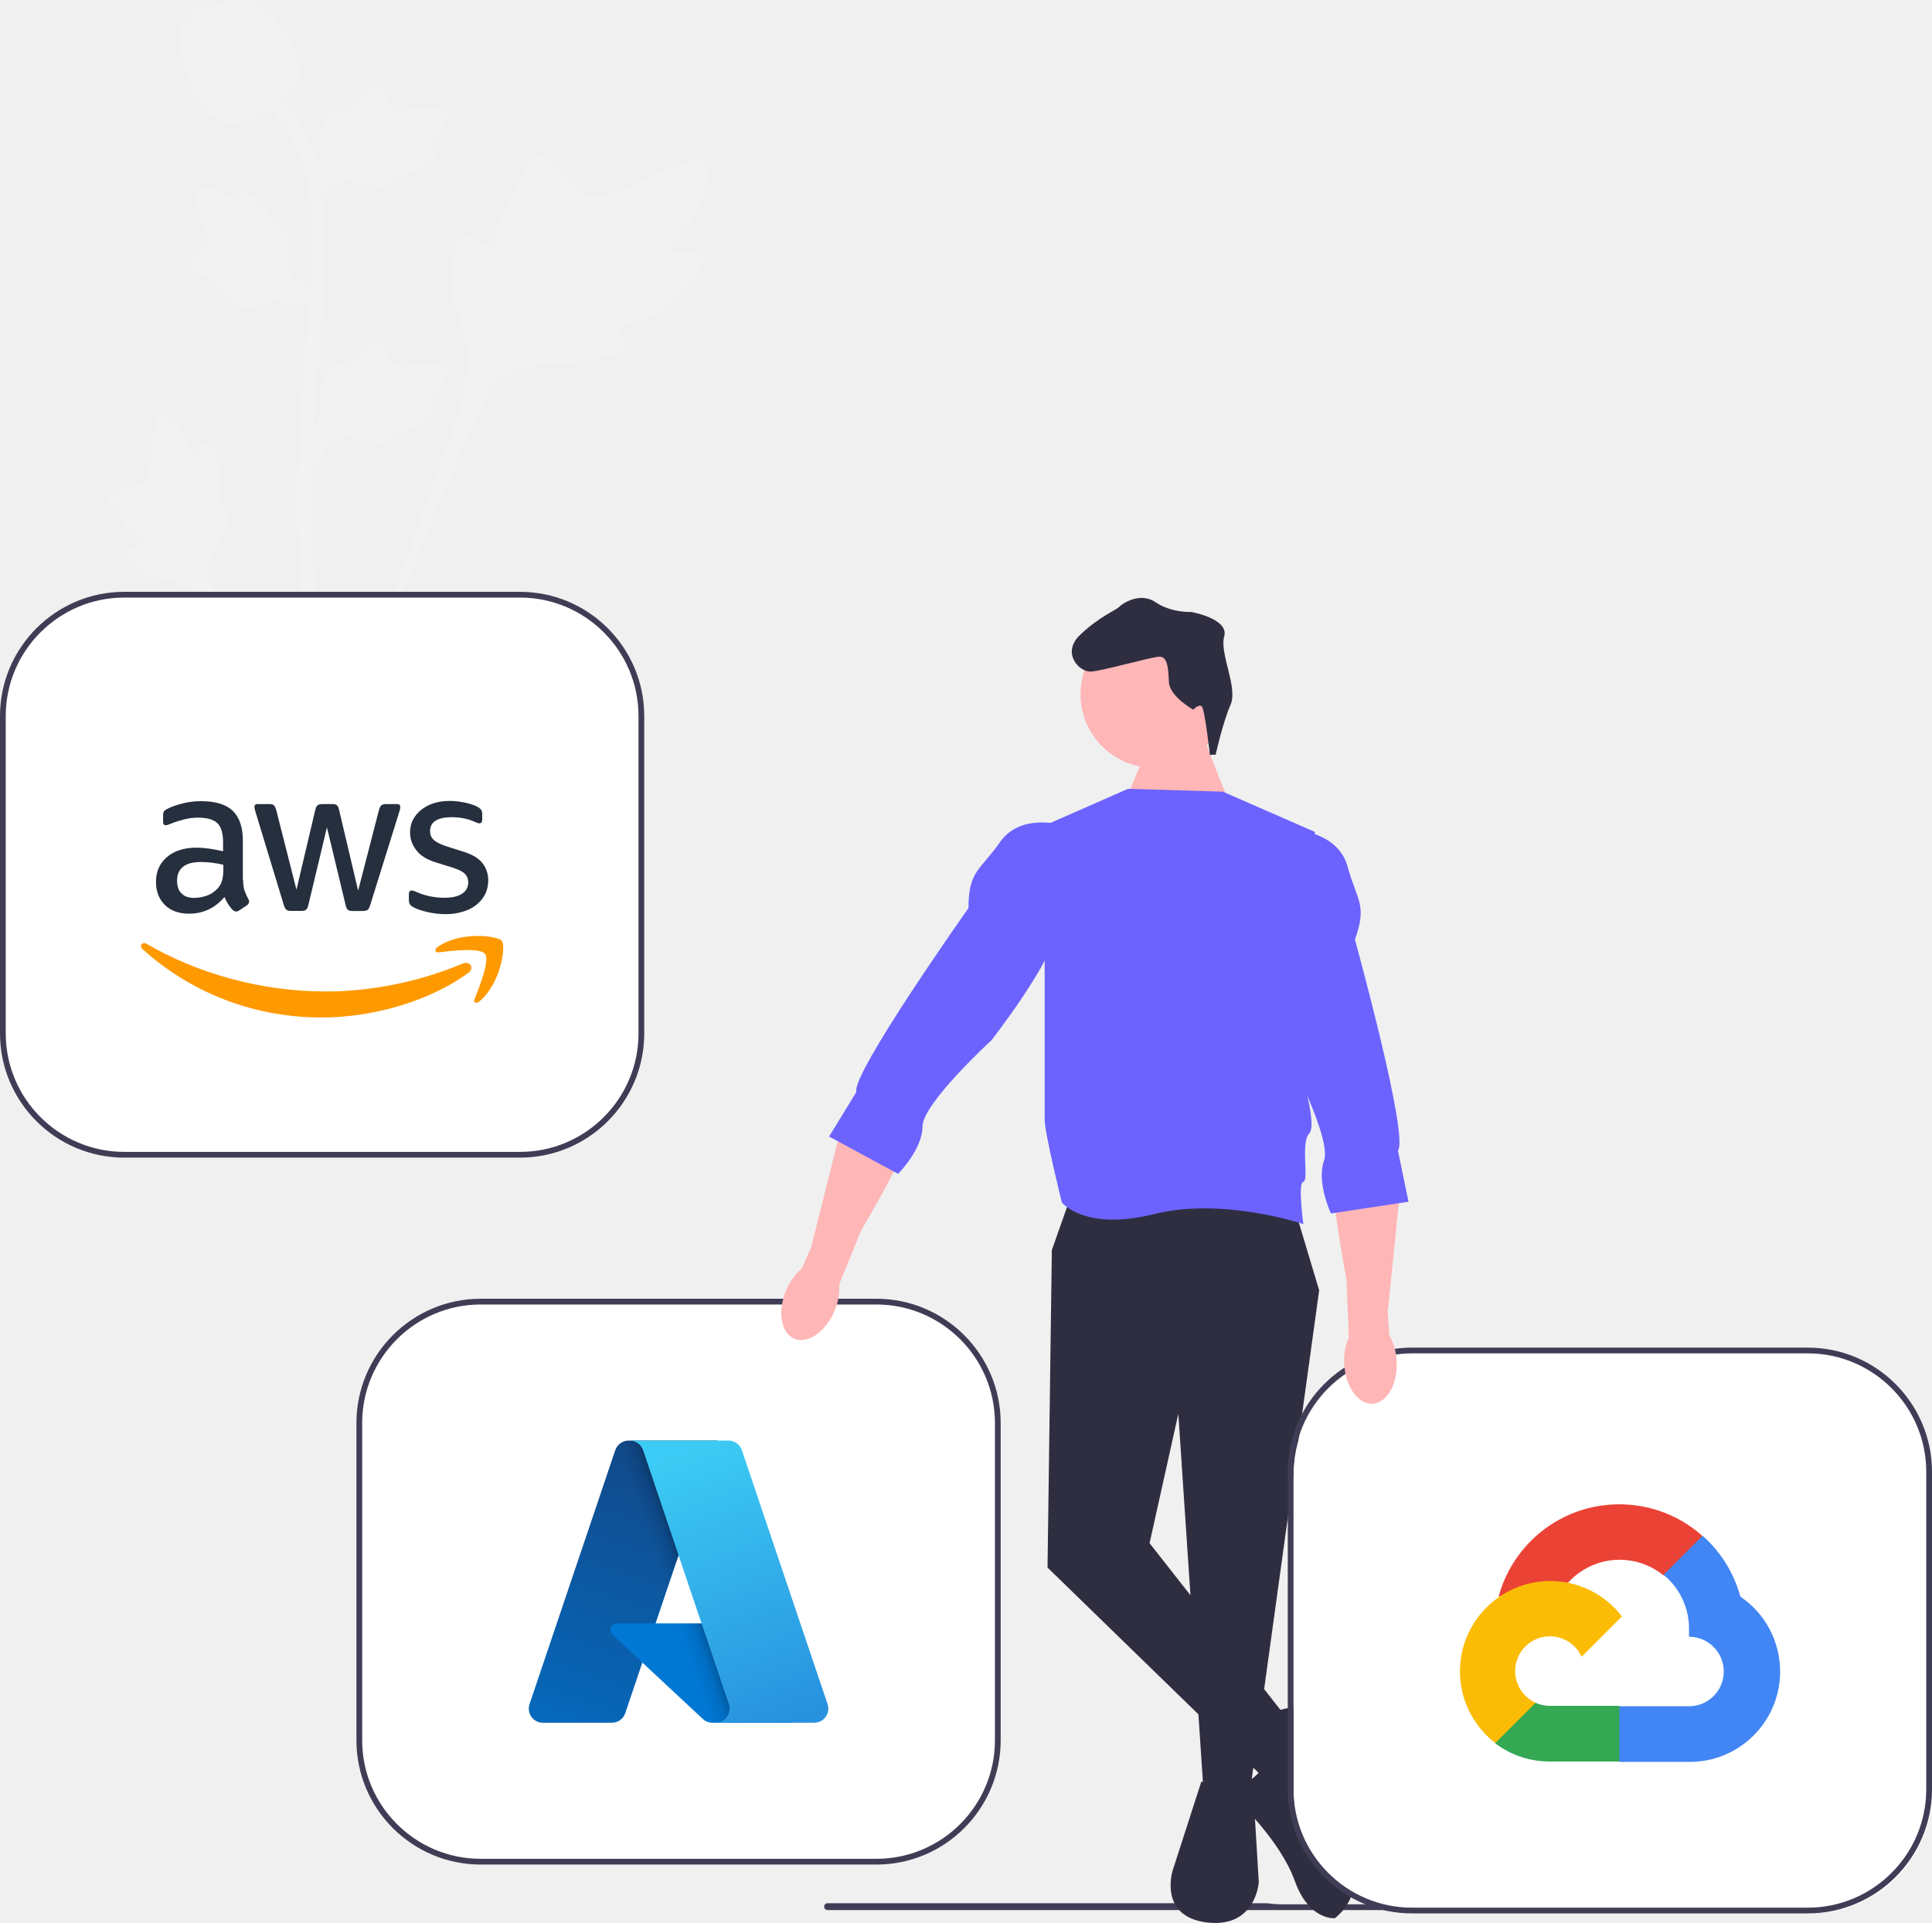
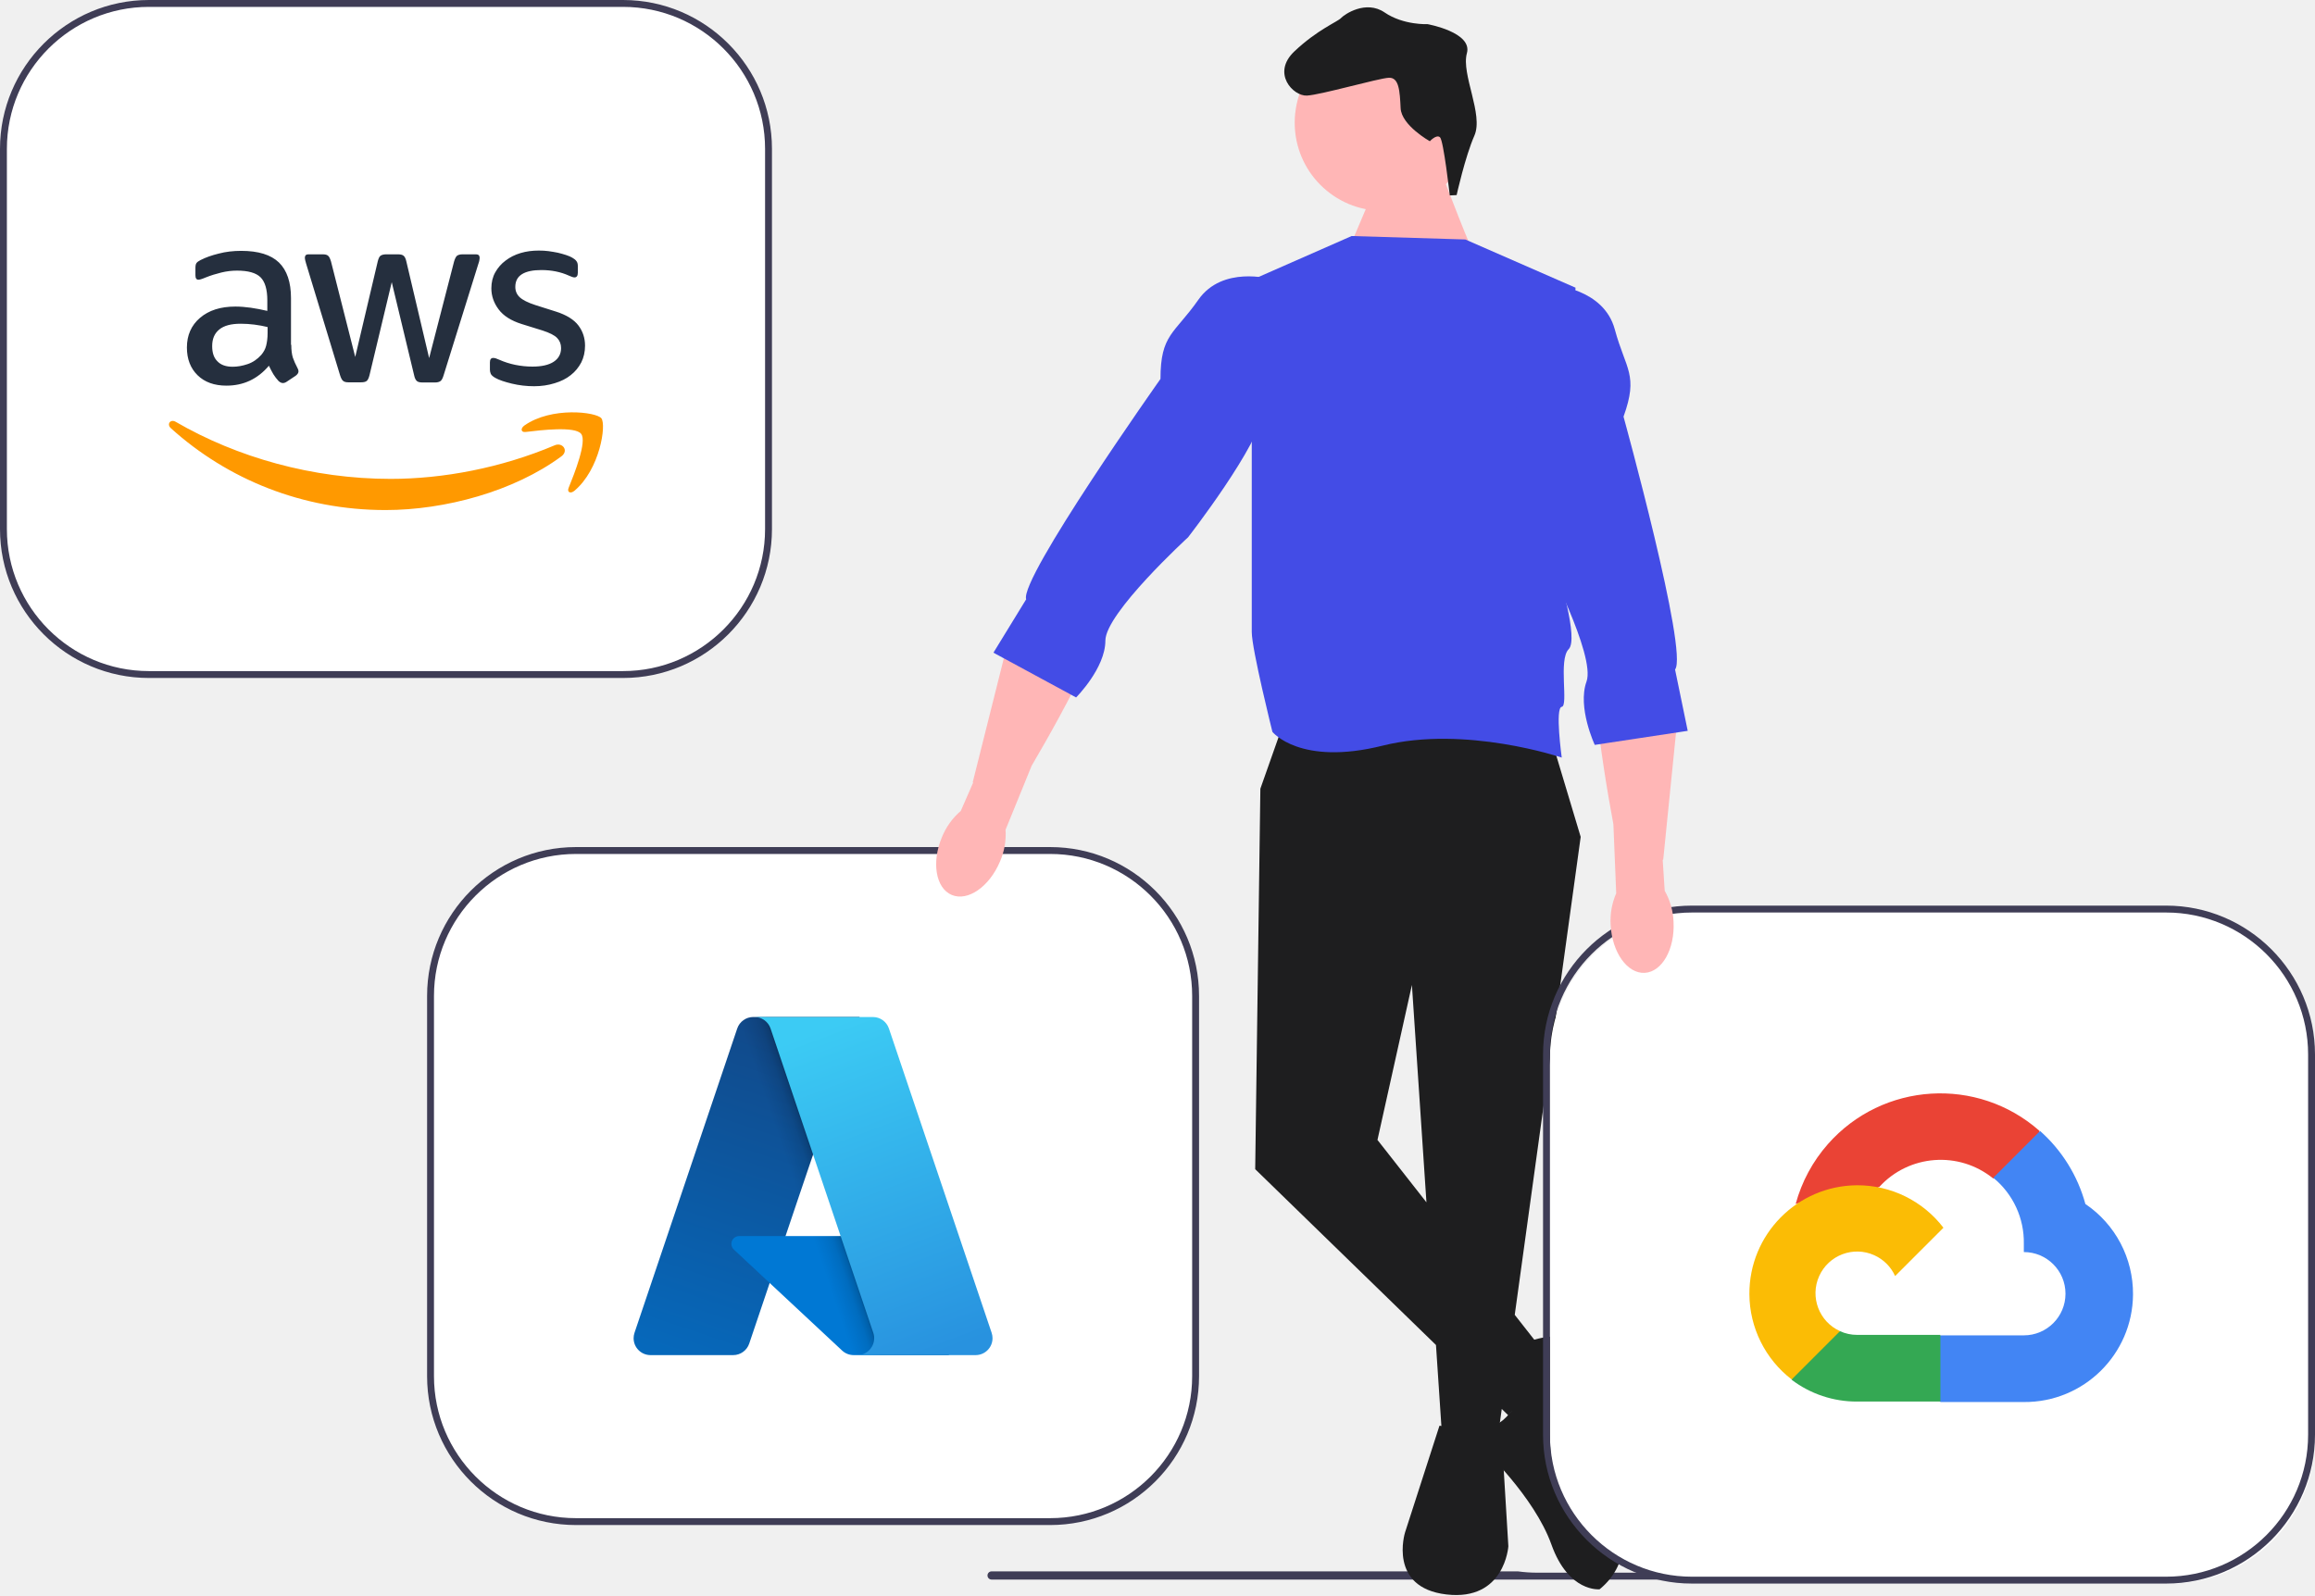
- <svg xmlns="http://www.w3.org/2000/svg" width="672.129" height="669.164" viewBox="0 0 672.129 669.164">
+ <svg xmlns="http://www.w3.org/2000/svg" width="454" height="313" viewBox="0 0 454 313" fill="none">
+   <path d="M193.66 309.051C193.66 309.496 194.018 309.854 194.464 309.854H361.5C361.945 309.854 362.304 309.496 362.304 309.051C362.304 308.835 362.222 308.645 362.087 308.504H301.485C300.194 308.504 298.931 308.416 297.688 308.247H194.464C194.018 308.247 193.66 308.605 193.66 309.051Z" fill="#3F3D56" />
+   <path d="M112.958 166.841H205.949C221.703 166.841 234.474 179.612 234.474 195.366V269.96C234.474 285.714 221.703 298.485 205.949 298.485H112.958C97.204 298.485 84.433 285.714 84.433 269.96V195.366C84.433 179.612 97.204 166.841 112.958 166.841Z" fill="white" />
+   <path d="M83.758 269.96V195.366C83.758 179.265 96.857 166.165 112.958 166.165H205.949C222.05 166.165 235.149 179.265 235.149 195.366V269.96C235.149 286.061 222.05 299.16 205.949 299.16H112.958C96.857 299.16 83.758 286.061 83.758 269.96ZM112.958 167.516C97.602 167.516 85.109 180.01 85.109 195.366V269.96C85.109 285.316 97.602 297.809 112.958 297.809H205.949C221.305 297.809 233.798 285.316 233.798 269.96V195.366C233.798 180.01 221.305 167.516 205.949 167.516H112.958Z" fill="#3F3D56" />
+   <path d="M147.725 199.501H168.553L146.931 263.565C146.476 264.915 145.21 265.824 143.785 265.824H127.576C125.744 265.824 124.26 264.34 124.259 262.509C124.259 262.148 124.318 261.79 124.433 261.449L144.578 201.76C145.033 200.41 146.3 199.501 147.725 199.501L147.725 199.501Z" fill="url(#paint0_linear_460_49)" />
+   <path d="M177.992 242.471H144.963C144.118 242.47 143.433 243.154 143.432 243.998C143.432 244.423 143.608 244.828 143.919 245.118L165.142 264.927C165.76 265.504 166.574 265.824 167.419 265.824H186.121L177.992 242.471Z" fill="#0078D4" />
+   <path d="M147.725 199.501C146.283 199.496 145.005 200.429 144.571 201.804L124.458 261.394C123.841 263.116 124.736 265.012 126.457 265.63C126.819 265.759 127.2 265.825 127.584 265.824H144.213C145.473 265.599 146.515 264.713 146.94 263.504L150.951 251.684L165.278 265.047C165.878 265.543 166.631 265.818 167.41 265.824H186.043L177.871 242.471L154.048 242.477L168.629 199.501L147.725 199.501Z" fill="url(#paint1_linear_460_49)" />
+   <path d="M174.328 201.757C173.873 200.409 172.609 199.501 171.186 199.501H147.973C149.396 199.501 150.66 200.409 151.115 201.757L171.26 261.448C171.846 263.183 170.914 265.065 169.179 265.651C168.837 265.766 168.479 265.825 168.118 265.825H191.332C193.164 265.824 194.648 264.339 194.647 262.507C194.647 262.147 194.589 261.789 194.473 261.448L174.328 201.757Z" fill="url(#paint2_linear_460_49)" />
+   <path d="M29.2 0.675H122.191C137.945 0.675 150.716 13.446 150.716 29.2V103.794C150.716 119.548 137.945 132.319 122.191 132.319H29.2C13.447 132.319 0.676 119.548 0.676 103.794V29.2C0.676 13.446 13.447 0.675 29.2 0.675Z" fill="white" />
+   <path d="M0 103.794V29.201C0 13.099 13.099 0 29.2 0H122.191C138.292 0 151.391 13.099 151.391 29.201V103.794C151.391 119.896 138.292 132.995 122.191 132.995H29.2C13.099 132.995 0 119.896 0 103.794ZM29.2 1.351C13.844 1.351 1.351 13.844 1.351 29.201V103.794C1.351 119.151 13.844 131.644 29.2 131.644H122.191C137.547 131.644 150.04 119.151 150.04 103.794V29.201C150.04 13.844 137.547 1.351 122.191 1.351L29.2 1.351Z" fill="#3F3D56" />
+   <path d="M57.123 67.639C57.123 68.686 57.237 69.535 57.435 70.158C57.661 70.781 57.944 71.46 58.341 72.197C58.482 72.423 58.539 72.65 58.539 72.848C58.539 73.131 58.369 73.414 58.001 73.697L56.218 74.886C55.963 75.056 55.708 75.141 55.481 75.141C55.198 75.141 54.915 74.999 54.632 74.745C54.236 74.32 53.896 73.867 53.613 73.414C53.33 72.933 53.047 72.395 52.735 71.744C50.527 74.348 47.753 75.65 44.412 75.65C42.034 75.65 40.138 74.971 38.75 73.612C37.363 72.253 36.655 70.441 36.655 68.177C36.655 65.77 37.505 63.817 39.231 62.345C40.958 60.873 43.252 60.136 46.167 60.136C47.13 60.136 48.121 60.221 49.168 60.363C50.216 60.505 51.292 60.731 52.424 60.986V58.919C52.424 56.768 51.971 55.267 51.093 54.39C50.188 53.512 48.659 53.087 46.479 53.087C45.488 53.087 44.469 53.2 43.421 53.455C42.374 53.71 41.355 54.022 40.364 54.418C39.911 54.616 39.571 54.729 39.373 54.786C39.175 54.843 39.033 54.871 38.92 54.871C38.524 54.871 38.326 54.588 38.326 53.993V52.606C38.326 52.153 38.382 51.813 38.524 51.615C38.665 51.417 38.92 51.219 39.316 51.021C40.307 50.511 41.496 50.086 42.883 49.747C44.271 49.379 45.743 49.209 47.3 49.209C50.669 49.209 53.132 49.973 54.717 51.502C56.274 53.031 57.067 55.352 57.067 58.466V67.639L57.123 67.639ZM45.63 71.942C46.564 71.942 47.526 71.772 48.545 71.432C49.565 71.093 50.471 70.47 51.235 69.62C51.688 69.082 52.028 68.488 52.197 67.808C52.367 67.129 52.481 66.308 52.481 65.346V64.156C51.66 63.958 50.782 63.788 49.876 63.675C48.97 63.562 48.093 63.505 47.215 63.505C45.318 63.505 43.931 63.873 42.997 64.638C42.062 65.402 41.61 66.478 41.61 67.894C41.61 69.224 41.949 70.215 42.657 70.894C43.337 71.602 44.327 71.942 45.63 71.942ZM68.362 74.999C67.853 74.999 67.513 74.914 67.287 74.716C67.06 74.546 66.862 74.15 66.692 73.612L60.039 51.728C59.87 51.162 59.785 50.794 59.785 50.596C59.785 50.143 60.011 49.888 60.464 49.888H63.238C63.776 49.888 64.144 49.973 64.342 50.171C64.569 50.341 64.739 50.738 64.909 51.275L69.665 70.017L74.081 51.275C74.223 50.709 74.392 50.341 74.619 50.171C74.845 50.002 75.242 49.888 75.751 49.888H78.016C78.554 49.888 78.922 49.973 79.148 50.171C79.375 50.341 79.573 50.738 79.686 51.275L84.159 70.243L89.057 51.275C89.227 50.709 89.425 50.341 89.623 50.171C89.85 50.002 90.218 49.888 90.727 49.888H93.36C93.813 49.888 94.068 50.115 94.068 50.596C94.068 50.737 94.04 50.879 94.011 51.049C93.983 51.219 93.926 51.445 93.813 51.757L86.99 73.64C86.82 74.207 86.622 74.575 86.396 74.745C86.169 74.914 85.801 75.028 85.32 75.028H82.885C82.347 75.028 81.98 74.943 81.753 74.745C81.526 74.546 81.328 74.178 81.215 73.612L76.827 55.352L72.467 73.584C72.326 74.15 72.156 74.518 71.93 74.716C71.703 74.914 71.307 74.999 70.797 74.999L68.362 74.999ZM104.741 75.764C103.269 75.764 101.796 75.594 100.381 75.254C98.965 74.914 97.861 74.546 97.125 74.122C96.672 73.867 96.361 73.584 96.248 73.329C96.135 73.074 96.078 72.791 96.078 72.536V71.093C96.078 70.498 96.304 70.215 96.729 70.215C96.899 70.215 97.069 70.243 97.239 70.3C97.408 70.356 97.663 70.47 97.946 70.583C98.909 71.008 99.956 71.347 101.06 71.574C102.193 71.8 103.297 71.913 104.429 71.913C106.213 71.913 107.6 71.602 108.563 70.979C109.525 70.356 110.035 69.451 110.035 68.29C110.035 67.497 109.78 66.846 109.27 66.308C108.761 65.77 107.798 65.289 106.411 64.836L102.306 63.562C100.239 62.911 98.711 61.948 97.776 60.674C96.842 59.429 96.361 58.042 96.361 56.569C96.361 55.38 96.616 54.333 97.125 53.427C97.635 52.521 98.314 51.728 99.164 51.106C100.013 50.455 100.975 49.973 102.108 49.633C103.24 49.294 104.429 49.152 105.675 49.152C106.298 49.152 106.949 49.181 107.572 49.265C108.223 49.35 108.817 49.464 109.412 49.577C109.978 49.718 110.516 49.86 111.025 50.03C111.535 50.2 111.931 50.37 112.215 50.539C112.611 50.766 112.894 50.992 113.064 51.247C113.234 51.474 113.319 51.785 113.319 52.181V53.512C113.319 54.106 113.092 54.418 112.667 54.418C112.441 54.418 112.073 54.305 111.592 54.078C109.978 53.342 108.166 52.974 106.156 52.974C104.543 52.974 103.269 53.229 102.391 53.767C101.513 54.305 101.06 55.126 101.06 56.286C101.06 57.079 101.344 57.758 101.91 58.296C102.476 58.834 103.523 59.372 105.024 59.853L109.044 61.127C111.082 61.779 112.554 62.684 113.432 63.845C114.309 65.006 114.734 66.336 114.734 67.809C114.734 69.026 114.479 70.13 113.998 71.093C113.488 72.055 112.809 72.904 111.931 73.584C111.054 74.292 110.006 74.801 108.789 75.169C107.515 75.566 106.184 75.764 104.741 75.764Z" fill="#252F3E" />
+   <path fill-rule="evenodd" clip-rule="evenodd" d="M110.091 89.522C100.777 96.402 87.245 100.054 75.61 100.054C59.303 100.054 44.61 94.024 33.513 84.002C32.635 83.209 33.428 82.133 34.475 82.756C46.479 89.721 61.285 93.939 76.601 93.939C86.934 93.939 98.286 91.787 108.732 87.371C110.289 86.663 111.62 88.39 110.091 89.522Z" fill="#FF9900" />
+   <path fill-rule="evenodd" clip-rule="evenodd" d="M113.97 85.106C112.781 83.577 106.1 84.37 103.07 84.738C102.164 84.851 102.023 84.058 102.844 83.464C108.166 79.727 116.914 80.803 117.933 82.049C118.952 83.323 117.65 92.07 112.667 96.26C111.903 96.911 111.167 96.572 111.507 95.722C112.639 92.92 115.159 86.606 113.97 85.106Z" fill="#FF9900" />
+   <path d="M289.39 50.354C288.715 49.678 283.311 35.493 283.311 35.493L270.477 34.818L264.605 48.662L289.39 50.354Z" fill="#FFB6B6" />
+   <path d="M271.182 41.353C280.723 41.353 288.457 33.618 288.457 24.078C288.457 14.537 280.723 6.802 271.182 6.802C261.641 6.802 253.907 14.537 253.907 24.078C253.907 33.618 261.641 41.353 271.182 41.353Z" fill="#FFB6B6" />
+   <path d="M303.913 143.906L309.992 164.17L293.781 281.702H282.806L276.894 193.216L270.139 223.612L304.588 267.517L295.807 277.649L246.16 229.353L247.173 154.714L251.226 143.231L303.913 143.906Z" fill="#1E1E1F" />
+   <path d="M285.665 38.269L284.316 38.336C284.316 38.336 283.11 27.574 282.402 26.933C281.694 26.291 280.411 27.707 280.411 27.707C280.411 27.707 274.848 24.6 274.681 21.227C274.515 17.853 274.382 15.155 272.358 15.255C270.334 15.354 258.998 18.618 256.3 18.751C253.601 18.884 249.321 14.361 253.844 10.08C258.367 5.799 262.348 4.251 262.99 3.543C263.631 2.835 267.854 -0.078 271.544 2.445C275.233 4.969 279.956 4.736 279.956 4.736C279.956 4.736 288.826 6.328 287.676 10.442C286.526 14.556 290.973 22.453 289.148 26.601C287.324 30.748 285.665 38.269 285.665 38.269Z" fill="#1E1E1F" />
+   <path d="M282.298 279.676L294.456 281.027L295.807 303.317C295.807 303.317 295.131 314.125 283.649 312.774C272.166 311.423 275.543 300.615 275.543 300.615L282.298 279.676Z" fill="#1E1E1F" />
+   <path d="M298.171 263.802C298.171 263.802 306.952 259.749 308.303 264.478L311.005 273.934C311.005 273.934 311.005 283.391 311.68 284.066C312.356 284.742 325.19 302.304 313.707 311.761C313.707 311.761 307.628 312.436 304.25 302.979C300.873 293.523 290.741 284.066 290.741 284.066C290.741 284.066 288.778 279.338 292.124 279.676C295.469 280.013 300.197 271.908 298.847 269.206C297.496 266.504 298.171 263.802 298.171 263.802Z" fill="#1E1E1F" />
+   <path d="M186.65 175.555C183.508 174.231 182.647 169.156 184.727 164.216C185.531 162.231 186.799 160.468 188.424 159.074L190.852 153.506L190.765 153.447L197.745 125.629C199.367 119.161 203.836 113.705 209.972 111.095C213.623 109.542 217.087 109.262 218.094 112.982C219.765 119.154 208.879 139.036 202.315 150.222L197.201 162.771C197.34 164.908 196.964 167.048 196.106 169.01C194.026 173.949 189.793 176.879 186.65 175.555Z" fill="#FFB6B6" />
+   <path d="M265.073 46.301L287.364 46.976L308.979 56.433L305.601 112.497C305.601 112.497 309.654 125.331 307.628 127.357C305.601 129.384 307.628 138.468 306.277 138.654C304.926 138.84 306.277 148.611 306.277 148.611C306.277 148.611 287.364 142.218 271.152 146.27C254.941 150.323 249.538 143.569 249.538 143.569C249.538 143.569 245.485 127.357 245.485 123.98V54.917L265.073 46.301Z" fill="#434CE6" />
+   <path d="M249.2 54.744C249.2 54.744 239.743 52.042 235.015 58.797C230.287 65.552 227.585 65.552 227.585 74.333C227.585 74.333 199.891 113.51 201.242 117.563L194.825 128.033L211.036 136.814C211.036 136.814 216.777 131.072 216.777 125.669C216.777 120.265 232.989 105.405 232.989 105.405C232.989 105.405 247.173 87.167 247.849 80.412C248.524 73.657 249.2 54.744 249.2 54.744Z" fill="#434CE6" />
+   <path d="M332.485 178.999H425.475C441.229 178.999 454 191.77 454 207.524V282.118C454 297.872 441.229 310.643 425.475 310.643H332.485C316.731 310.643 303.96 297.872 303.96 282.118V207.524C303.96 191.77 316.731 178.999 332.485 178.999Z" fill="white" />
+   <path d="M302.609 281.443V206.849C302.609 190.748 315.708 177.649 331.809 177.649H424.8C440.901 177.649 454 190.748 454 206.849V281.443C454 297.544 440.901 310.643 424.8 310.643H331.809C315.708 310.643 302.609 297.544 302.609 281.443ZM331.809 179C316.453 179 303.96 191.493 303.96 206.849V281.443C303.96 296.799 316.453 309.292 331.809 309.292H424.8C440.156 309.292 452.649 296.799 452.649 281.443V206.849C452.649 191.493 440.156 179 424.8 179H331.809Z" fill="#3F3D56" />
+   <path d="M390.817 231.153H393.111L399.651 224.613L399.972 221.837C387.801 211.094 369.225 212.252 358.482 224.423C355.498 227.804 353.332 231.826 352.151 236.179C352.88 235.88 353.687 235.832 354.446 236.041L367.526 233.884C367.526 233.884 368.191 232.783 368.535 232.851C374.354 226.461 384.145 225.717 390.863 231.153L390.817 231.153Z" fill="#EA4335" />
+   <path d="M408.968 236.179C407.464 230.643 404.378 225.667 400.087 221.86L390.908 231.039C394.784 234.206 396.992 238.976 396.898 243.981V245.61C401.409 245.61 405.067 249.267 405.067 253.779C405.067 258.291 401.409 261.948 396.898 261.948H380.559L378.93 263.6V273.399L380.559 275.028H396.898C408.632 275.119 418.22 265.68 418.311 253.945C418.366 246.832 414.859 240.164 408.968 236.179Z" fill="#4285F4" />
+   <path d="M364.198 274.936H380.536V261.856H364.198C363.034 261.856 361.884 261.606 360.825 261.122L358.531 261.833L351.945 268.373L351.371 270.668C355.064 273.457 359.571 274.956 364.198 274.936Z" fill="#34A853" />
+   <path d="M364.198 232.507C352.463 232.577 343.007 242.147 343.077 253.883C343.116 260.436 346.177 266.604 351.371 270.599L360.848 261.122C356.737 259.264 354.91 254.425 356.767 250.314C358.625 246.202 363.464 244.375 367.575 246.233C369.387 247.051 370.838 248.502 371.656 250.314L381.133 240.837C377.101 235.565 370.835 232.484 364.198 232.507Z" fill="#FBBC05" />
+   <path d="M322.544 190.84C325.949 190.661 328.482 186.179 328.202 180.826C328.119 178.687 327.525 176.598 326.469 174.735L326.076 168.673L326.177 168.648L329.053 140.112C329.721 133.477 327.37 126.828 322.483 122.291C319.577 119.591 316.413 118.152 314.204 121.309C310.537 126.547 314.029 148.944 316.407 161.694L316.958 175.233C316.103 177.197 315.73 179.337 315.871 181.475C316.151 186.825 319.139 191.018 322.544 190.84Z" fill="#FFB6B6" />
+   <path d="M304.709 55.971C304.709 55.971 314.521 56.639 316.676 64.597C318.832 72.556 321.373 73.473 318.393 81.733C318.393 81.733 331.147 127.984 328.501 131.338L330.983 143.364L312.754 146.122C312.754 146.122 309.302 138.773 311.136 133.69C312.97 128.607 302.764 109.126 302.764 109.126C302.764 109.126 295.611 87.157 297.268 80.574C298.925 73.991 304.709 55.971 304.709 55.971Z" fill="#434CE6" />
  <defs>
-     <linearGradient id="uuid-eb9161ae-d05a-4b98-bd77-bb52b0a075d2-130" x1="-1211.564" y1="1173.417" x2="-1232.059" y2="1233.965" gradientTransform="translate(2123.008 -1324.892) scale(1.5625)" gradientUnits="userSpaceOnUse">
-       <stop offset="0" stop-color="#114a8b" />
-       <stop offset="1" stop-color="#0669bc" />
+     <linearGradient id="paint0_linear_460_49" x1="155.316" y1="204.416" x2="133.685" y2="268.319" gradientUnits="userSpaceOnUse">
+       <stop stop-color="#114A8B" />
+       <stop offset="1" stop-color="#0669BC" />
    </linearGradient>
-     <linearGradient id="uuid-2da8b4cb-046d-4115-aa61-a56819df46ae-131" x1="-1205.162" y1="1201.633" x2="-1209.903" y2="1203.236" gradientTransform="translate(2123.008 -1324.892) scale(1.5625)" gradientUnits="userSpaceOnUse">
-       <stop offset="0" stop-color="#000" stop-opacity=".3" />
-       <stop offset=".071" stop-color="#000" stop-opacity=".2" />
-       <stop offset=".321" stop-color="#000" stop-opacity=".1" />
-       <stop offset=".623" stop-color="#000" stop-opacity=".05" />
-       <stop offset="1" stop-color="#000" stop-opacity="0" />
+     <linearGradient id="paint1_linear_460_49" x1="162.073" y1="234.196" x2="157.069" y2="235.888" gradientUnits="userSpaceOnUse">
+       <stop stop-opacity="0.3" />
+       <stop offset="0.071" stop-opacity="0.2" />
+       <stop offset="0.321" stop-opacity="0.1" />
+       <stop offset="0.623" stop-opacity="0.05" />
+       <stop offset="1" stop-opacity="0" />
    </linearGradient>
-     <linearGradient id="uuid-b4e7c5f5-65fb-4e53-973e-8c028050d1e4-132" x1="-1207.622" y1="1171.596" x2="-1185.125" y2="1231.534" gradientTransform="translate(2123.008 -1324.892) scale(1.5625)" gradientUnits="userSpaceOnUse">
-       <stop offset="0" stop-color="#3ccbf4" />
-       <stop offset="1" stop-color="#2892df" />
+     <linearGradient id="paint2_linear_460_49" x1="159.477" y1="202.494" x2="183.221" y2="265.753" gradientUnits="userSpaceOnUse">
+       <stop stop-color="#3CCBF4" />
+       <stop offset="1" stop-color="#2892DF" />
    </linearGradient>
  </defs>
-   <g>
-     <path d="M244.301,88.934c-1.663-2.804-8.858,.198-10.181-2.347-1.318-2.536,5.367-6.4,9.186-15.227,.689-1.592,5.029-11.623,1.816-14.718-6.09-5.867-33.96,18.345-43.713,10.421-2.14-1.739-3.636-5.21-10.114-10.846-2.577-2.242-4.135-3.254-5.644-2.878-2.14,.534-2.31,3.398-4.604,9.03-3.441,8.445-5.477,7.935-7.482,14.674-1.488,5.002-1.148,7.91-2.9,8.477-2.479,.802-4.76-4.504-7.901-4.029-3.205,.485-5.143,6.662-5.755,11.287-1.149,8.679,2.039,14.407,3.805,20.429,1.92,6.545,3.059,16.498-1.374,30.587l-43.883,123.641c9.688-25.371,37.74-94.919,49.527-120.764,3.403-7.461,7.16-15.028,14.874-18.015,7.427-2.876,17.628-1.159,30.632-4.292,1.519-.366,5.733-1.438,6.264-3.917,.439-2.049-2.04-3.193-1.66-5.113,.511-2.575,5.386-2.606,11.377-5.577,4.224-2.095,6.856-4.586,9.119-6.728,.682-.646,10.825-10.365,8.611-14.098h-0Z" fill="#f2f2f2" />
-     <path d="M71.651,154.024c-1.856,.007-2.458,4.405-4.089,4.32-1.625-.085-1.593-4.481-4.823-8.902-.583-.797-4.254-5.822-6.7-5.138-4.637,1.296-.795,21.961-7.498,24.462-1.471,.549-3.606,.281-8.241,1.835-1.844,.618-2.79,1.091-3.041,1.94-.355,1.204,1.002,2.114,3.103,4.865,3.152,4.126,2.315,4.978,5.043,7.906,2.026,2.174,3.551,2.846,3.324,3.869-.322,1.448-3.584,1.037-4.257,2.715-.687,1.713,1.786,4.447,3.879,6.082,3.929,3.068,7.659,3.156,11.125,4.027,3.766,.946,8.98,3.259,14.616,9.5l48.022,57.213c-9.657-12.075-35.698-45.91-44.981-59.152-2.68-3.823-5.31-7.85-4.55-12.498,.732-4.475,4.517-8.986,6.732-16.273,.259-.851,.948-3.229-.115-4.205-.879-.807-2.156,.08-2.988-.661-1.116-.994,.275-3.395,.545-7.193,.191-2.678-.272-4.688-.671-6.417-.12-.521-1.964-8.303-4.435-8.294v0Z" fill="#f2f2f2" />
-     <path d="M108.684,162.337l-1.118-9.984,.511-.757c2.365-3.5,3.57-6.918,3.584-10.162,.002-.516-.022-1.032-.046-1.557-.096-2.083-.217-4.671,1.133-7.689,.757-1.682,2.883-5.578,6.079-5.095,.861,.121,1.511,.516,2.005,.979,.072-.116,.147-.231,.227-.357,.995-1.519,1.784-2.169,2.543-2.796,.583-.482,1.186-.979,2.131-2.155,.415-.516,.738-.969,1.01-1.35,.827-1.152,1.907-2.526,3.811-2.502,2.034,.096,3.1,1.779,3.806,2.892,1.261,1.986,1.832,3.418,2.21,4.368,.137,.347,.294,.738,.374,.858,.656,.964,5.985,.063,7.993-.265,4.51-.752,8.412-1.403,10.02,1.441,1.152,2.034,.296,4.724-2.62,8.21-.909,1.085-1.875,1.909-2.733,2.555,.711,.424,1.347,1.075,1.605,2.097h0c.607,2.42-1.473,4.845-6.18,7.217-1.169,.593-2.743,1.384-4.948,1.764-1.039,.178-1.974,.222-2.774,.246-.017,.463-.125,.964-.407,1.48-.827,1.519-2.548,2.242-5.141,2.068-2.854-.149-5.204-.694-7.277-1.171-1.81-.415-3.37-.766-4.594-.685-2.271,.183-4.02,2.001-6.074,4.358l-5.127,5.992h-0l0,0Z" fill="#f2f2f2" />
-     <path d="M113.872,102.894l-9.373,3.614-.862-.302c-3.985-1.399-7.597-1.698-10.739-.889-.5,.129-.992,.283-1.495,.439-1.99,.621-4.463,1.395-7.725,.854-1.819-.305-6.126-1.374-6.471-4.588-.102-.863,.116-1.593,.438-2.188-.13-.041-.261-.084-.403-.129-1.721-.578-2.551-1.175-3.35-1.751-.614-.442-1.247-.899-2.625-1.514-.604-.27-1.124-.468-1.562-.635-1.324-.507-2.927-1.204-3.387-3.052-.423-1.992,.934-3.45,1.832-4.415,1.601-1.723,2.841-2.639,3.664-3.246,.301-.221,.639-.472,.735-.579,.766-.879-1.457-5.805-2.284-7.664-1.871-4.171-3.491-7.781-1.147-10.058,1.676-1.63,4.495-1.485,8.606,.452,1.28,.604,2.322,1.33,3.165,1.996,.23-.795,.698-1.576,1.621-2.085h0c2.187-1.201,5.06,.196,8.548,4.147,.87,.98,2.034,2.302,2.962,4.339,.436,.96,.715,1.853,.942,2.621,.452-.101,.964-.123,1.535,.019,1.679,.415,2.815,1.896,3.304,4.449,.579,2.798,.649,5.21,.713,7.336,.058,1.856,.113,3.454,.503,4.617,.753,2.15,2.955,3.382,5.756,4.77l7.097,3.439-0,0h0Z" fill="#f2f2f2" />
-     <path d="M108.684,73.482l-1.118-9.984,.511-.757c2.365-3.5,3.57-6.918,3.584-10.162,.002-.516-.022-1.032-.046-1.557-.096-2.083-.217-4.671,1.133-7.689,.757-1.682,2.883-5.578,6.079-5.095,.861,.121,1.511,.516,2.005,.979,.072-.116,.147-.231,.227-.357,.995-1.519,1.784-2.169,2.543-2.796,.583-.482,1.186-.979,2.131-2.155,.415-.516,.738-.969,1.01-1.35,.827-1.152,1.907-2.526,3.811-2.502,2.034,.096,3.1,1.779,3.806,2.892,1.261,1.986,1.832,3.418,2.21,4.368,.137,.347,.294,.738,.374,.858,.656,.964,5.985,.063,7.993-.265,4.51-.752,8.412-1.403,10.02,1.441,1.152,2.034,.296,4.724-2.62,8.21-.909,1.085-1.875,1.909-2.733,2.555,.711,.424,1.347,1.075,1.605,2.097h0c.607,2.42-1.473,4.845-6.18,7.217-1.169,.593-2.743,1.384-4.948,1.764-1.039,.178-1.974,.222-2.774,.246-.017,.463-.125,.964-.407,1.48-.827,1.519-2.548,2.242-5.141,2.068-2.854-.149-5.204-.694-7.277-1.171-1.81-.415-3.37-.766-4.594-.685-2.271,.183-4.02,2.001-6.074,4.358l-5.127,5.992h-0l0,0Z" fill="#f2f2f2" />
-     <path d="M118.899,267.274l-2.092-1.311-.506-2.415,.506,2.415-2.439,.28c-.039-.227-.171-.747-.371-1.562-1.092-4.464-4.421-18.049-7.197-39.443-1.938-14.934-3.035-30.288-3.261-45.642-.227-15.378,.501-27.02,1.085-36.377,.441-7.057,.976-13.777,1.502-20.324,1.398-17.489,2.716-34.01,1.735-52.3-.217-4.083-.673-12.582-5.638-21.626-2.88-5.245-6.848-9.902-11.794-13.835l3.076-3.866c5.459,4.348,9.849,9.506,13.047,15.33,5.505,10.027,6.002,19.288,6.24,23.737,.998,18.613-.335,35.292-1.748,52.95-.521,6.522-1.056,13.213-1.494,20.242-.578,9.27-1.299,20.811-1.075,35.991,.222,15.171,1.306,30.337,3.218,45.083,2.743,21.124,6.023,34.506,7.101,38.903,.574,2.348,.694,2.839,.106,3.77v-0Z" fill="#f2f2f2" />
-     <path d="M81.375,42.977c-.202,0-.407-.005-.615-.019-4.204-.227-8.096-2.743-11.572-7.477-1.629-2.227-2.463-4.768-4.127-9.834-.258-.781-1.511-4.744-2.273-10.196-.499-3.563-.436-5.052,.27-6.368,.783-1.466,2.051-2.487,3.478-3.177-.063-.472-.012-.959,.193-1.456,.841-2.058,3.078-1.788,4.288-1.658,.612,.077,1.376,.178,2.201,.135,1.297-.063,1.993-.448,3.049-1.027,1.01-.554,2.266-1.244,4.129-1.625,3.673-.766,6.751,.275,7.766,.617,5.339,1.779,7.971,5.929,11.018,10.736,.607,.964,2.692,4.474,4.069,9.285,.993,3.471,.853,5.014,.554,6.161-.607,2.357-2.042,3.707-5.684,6.686-3.804,3.119-5.713,4.681-7.352,5.631-3.816,2.203-6.211,3.587-9.393,3.587v0h-0Z" fill="#f2f2f2" />
-   </g>
-   <path d="M286.706,663.479c0,.66,.53,1.19,1.19,1.19h247.29c.66,0,1.19-.53,1.19-1.19,0-.32-.12-.6-.32-.81h-89.72c-1.91,0-3.78-.13-5.62-.38h-152.82c-.66,0-1.19,.53-1.19,1.19Z" fill="#3f3d56" />
-   <g>
-     <g>
-       <path d="M167.23,452.944h137.669c23.323,0,42.23,18.907,42.23,42.23v110.433c0,23.323-18.907,42.23-42.23,42.23H167.23c-23.323,0-42.23-18.907-42.23-42.23v-110.433c0-23.323,18.907-42.23,42.23-42.23Z" fill="#fff" />
-       <path d="M124,605.607v-110.433c0-23.837,19.393-43.23,43.23-43.23h137.669c23.837,0,43.23,19.393,43.23,43.23v110.433c0,23.837-19.393,43.229-43.23,43.229H167.23c-23.837,0-43.23-19.393-43.23-43.229Zm43.23-151.663c-22.734,0-41.23,18.496-41.23,41.23v110.433c0,22.734,18.496,41.229,41.23,41.229h137.669c22.734,0,41.23-18.495,41.23-41.229v-110.433c0-22.734-18.496-41.23-41.23-41.23H167.23Z" fill="#3f3d56" />
-     </g>
-     <g>
-       <path d="M218.701,501.297h30.836l-32.01,94.844c-.675,1.998-2.549,3.344-4.658,3.344h-23.998c-2.711,0-4.909-2.197-4.909-4.908-0-.534,.087-1.064,.258-1.57l29.823-88.366c.674-1.999,2.549-3.345,4.659-3.346v.001l0-0Z" fill="url(#uuid-eb9161ae-d05a-4b98-bd77-bb52b0a075d2-130)" />
-       <path d="M263.509,564.911h-48.898c-1.25-.001-2.264,1.011-2.266,2.261-.001,.629,.26,1.229,.72,1.658l31.421,29.327c.915,.853,2.119,1.328,3.37,1.328h27.688l-12.036-34.573Z" fill="#0078d4" />
-       <path d="M218.701,501.297c-2.135-.008-4.027,1.373-4.67,3.409l-29.776,88.22c-.914,2.549,.411,5.356,2.959,6.27,.535,.192,1.1,.289,1.669,.288h24.617c1.867-.334,3.409-1.646,4.038-3.434l5.938-17.5,21.21,19.783c.889,.735,2.004,1.142,3.157,1.151h27.585l-12.098-34.573-35.268,.008,21.585-63.623h-30.947l-0-0Z" fill="url(#uuid-2da8b4cb-046d-4115-aa61-a56819df46ae-131)" />
-       <path d="M258.086,504.636c-.673-1.996-2.545-3.34-4.652-3.34h-34.366c2.106,0,3.978,1.344,4.652,3.34l29.824,88.369c.867,2.569-.512,5.355-3.082,6.222-.506,.171-1.036,.258-1.57,.258h34.367c2.712-.001,4.909-2.2,4.908-4.911-0-.534-.087-1.063-.258-1.569l-29.824-88.369v0Z" fill="url(#uuid-b4e7c5f5-65fb-4e53-973e-8c028050d1e4-132)" />
-     </g>
-   </g>
-   <g>
-     <g>
-       <path d="M43.23,206.944H180.899c23.323,0,42.23,18.907,42.23,42.23v110.433c0,23.323-18.907,42.23-42.23,42.23H43.23c-23.323,0-42.23-18.907-42.23-42.23v-110.433c0-23.323,18.907-42.23,42.23-42.23v-0Z" fill="#fff" />
-       <path d="M0,359.607v-110.433c0-23.837,19.393-43.23,43.23-43.23H180.899c23.837,0,43.23,19.393,43.23,43.23v110.433c0,23.837-19.393,43.229-43.23,43.229H43.23c-23.837,0-43.23-19.393-43.23-43.229ZM43.23,207.945c-22.734,0-41.23,18.496-41.23,41.23v110.433c0,22.734,18.496,41.229,41.23,41.229H180.899c22.734,0,41.23-18.495,41.23-41.229v-110.433c0-22.734-18.496-41.23-41.23-41.23H43.23v-0Z" fill="#3f3d56" />
-     </g>
-     <g>
-       <path d="M84.569,306.08c0,1.551,.168,2.808,.461,3.73,.335,.922,.754,1.928,1.341,3.018,.21,.335,.293,.671,.293,.964,0,.419-.251,.838-.796,1.257l-2.64,1.76c-.377,.251-.754,.377-1.09,.377-.419,0-.838-.21-1.257-.587-.587-.629-1.09-1.299-1.509-1.97-.419-.712-.838-1.509-1.299-2.473-3.269,3.856-7.376,5.784-12.322,5.784-3.521,0-6.329-1.006-8.382-3.018s-3.101-4.694-3.101-8.047c0-3.562,1.257-6.454,3.814-8.634s5.951-3.269,10.268-3.269c1.425,0,2.892,.126,4.443,.335,1.551,.21,3.143,.545,4.82,.922v-3.06c0-3.185-.671-5.407-1.97-6.706-1.341-1.299-3.604-1.928-6.832-1.928-1.467,0-2.976,.168-4.526,.545s-3.06,.838-4.526,1.425c-.671,.293-1.174,.461-1.467,.545s-.503,.126-.671,.126c-.587,0-.88-.419-.88-1.299v-2.054c0-.671,.084-1.174,.293-1.467s.587-.587,1.174-.88c1.467-.754,3.227-1.383,5.281-1.886,2.054-.545,4.233-.796,6.538-.796,4.987,0,8.634,1.132,10.981,3.395,2.305,2.263,3.479,5.7,3.479,10.31v13.579h.084l0,0Zm-17.016,6.371c1.383,0,2.808-.251,4.317-.754,1.509-.503,2.85-1.425,3.982-2.682,.671-.796,1.174-1.676,1.425-2.682s.419-2.221,.419-3.646v-1.76c-1.215-.293-2.515-.545-3.856-.712s-2.64-.251-3.94-.251c-2.808,0-4.862,.545-6.245,1.676-1.383,1.132-2.054,2.724-2.054,4.82,0,1.97,.503,3.437,1.551,4.443,1.006,1.048,2.473,1.551,4.401,1.551l-0-0Zm33.655,4.526c-.754,0-1.257-.126-1.593-.419-.335-.251-.629-.838-.88-1.635l-9.849-32.398c-.251-.838-.377-1.383-.377-1.676,0-.671,.335-1.048,1.006-1.048h4.107c.796,0,1.341,.126,1.635,.419,.335,.251,.587,.838,.838,1.635l7.041,27.746,6.538-27.746c.21-.838,.461-1.383,.796-1.635s.922-.419,1.676-.419h3.353c.796,0,1.341,.126,1.676,.419,.335,.251,.629,.838,.796,1.635l6.622,28.081,7.251-28.081c.251-.838,.545-1.383,.838-1.635,.335-.251,.88-.419,1.635-.419h3.898c.671,0,1.048,.335,1.048,1.048,0,.21-.042,.419-.084,.671-.042,.251-.126,.587-.293,1.048l-10.101,32.398c-.251,.838-.545,1.383-.88,1.635s-.88,.419-1.593,.419h-3.604c-.796,0-1.341-.126-1.676-.419s-.629-.838-.796-1.676l-6.496-27.033-6.454,26.991c-.21,.838-.461,1.383-.796,1.676-.335,.293-.922,.419-1.676,.419h-3.604l0,0Zm53.857,1.132c-2.179,0-4.359-.251-6.454-.754-2.096-.503-3.73-1.048-4.82-1.676-.671-.377-1.132-.796-1.299-1.174-.168-.377-.251-.796-.251-1.174v-2.138c0-.88,.335-1.299,.964-1.299,.251,0,.503,.042,.754,.126s.629,.251,1.048,.419c1.425,.629,2.976,1.132,4.61,1.467,1.676,.335,3.311,.503,4.987,.503,2.64,0,4.694-.461,6.119-1.383,1.425-.922,2.179-2.263,2.179-3.982,0-1.174-.377-2.138-1.132-2.934-.754-.796-2.179-1.509-4.233-2.179l-6.077-1.886c-3.06-.964-5.323-2.389-6.706-4.275-1.383-1.844-2.096-3.898-2.096-6.077,0-1.76,.377-3.311,1.132-4.652,.754-1.341,1.76-2.515,3.018-3.437,1.257-.964,2.682-1.676,4.359-2.179s3.437-.712,5.281-.712c.922,0,1.886,.042,2.808,.168,.964,.126,1.844,.293,2.724,.461,.838,.21,1.635,.419,2.389,.671,.754,.251,1.341,.503,1.76,.754,.587,.335,1.006,.671,1.257,1.048,.251,.335,.377,.796,.377,1.383v1.97c0,.88-.335,1.341-.964,1.341-.335,0-.88-.168-1.593-.503-2.389-1.09-5.071-1.635-8.047-1.635-2.389,0-4.275,.377-5.574,1.174s-1.97,2.012-1.97,3.73c0,1.174,.419,2.179,1.257,2.976,.838,.796,2.389,1.593,4.61,2.305l5.951,1.886c3.018,.964,5.197,2.305,6.496,4.024s1.928,3.688,1.928,5.868c0,1.802-.377,3.437-1.09,4.862-.754,1.425-1.76,2.682-3.06,3.688-1.299,1.048-2.85,1.802-4.652,2.347-1.886,.587-3.856,.88-5.993,.88h-0Z" fill="#252f3e" />
-       <g>
-         <path d="M162.986,338.478c-13.789,10.185-33.823,15.591-51.048,15.591-24.141,0-45.893-8.927-62.323-23.764-1.299-1.174-.126-2.766,1.425-1.844,17.771,10.31,39.69,16.555,62.365,16.555,15.298,0,32.104-3.185,47.57-9.724,2.305-1.048,4.275,1.509,2.012,3.185l-0-0Z" fill="#f90" fill-rule="evenodd" />
-         <path d="M168.728,331.94c-1.76-2.263-11.651-1.09-16.136-.545-1.341,.168-1.551-1.006-.335-1.886,7.879-5.532,20.83-3.94,22.339-2.096,1.509,1.886-.419,14.837-7.796,21.04-1.132,.964-2.221,.461-1.718-.796,1.676-4.149,5.407-13.496,3.646-15.717h0Z" fill="#f90" fill-rule="evenodd" />
-       </g>
-     </g>
-   </g>
-   <path d="M428.43,280.491c-1-1-9-22-9-22l-19-1-8.693,20.496,36.693,2.504Z" fill="#ffb6b6" />
-   <circle cx="401.474" cy="241.59" r="25.575" fill="#ffb6b6" />
-   <polygon points="449.93 418.991 458.93 448.991 434.93 622.991 418.682 622.991 409.93 491.991 399.93 536.991 450.93 601.991 437.93 616.991 364.43 545.491 365.93 434.991 371.93 417.991 449.93 418.991" fill="#2f2e41" />
-   <path d="M422.916,262.6l-1.998,.098s-1.786-15.931-2.834-16.881-2.947,1.146-2.947,1.146c0,0-8.236-4.6-8.482-9.594s-.443-8.989-3.439-8.841-19.779,4.979-23.774,5.176-10.332-6.499-3.636-12.837,12.591-8.63,13.54-9.678,7.202-5.361,12.664-1.625,12.454,3.391,12.454,3.391c0,0,13.132,2.357,11.43,8.448-1.702,6.091,4.881,17.781,2.18,23.922s-5.156,17.275-5.156,17.275l0-0Z" fill="#2f2e41" />
-   <path d="M417.93,619.991l18,2,2,33s-1,16-18,14-12-18-12-18l10-31Z" fill="#2f2e41" />
-   <path d="M441.43,596.491s13-6,15,1l4,14s0,14,1,15,20,27,3,41c0,0-9,1-14-13s-20-28-20-28c0,0-2.906-7,2.047-6.5s11.953-11.5,9.953-15.5-1-8-1-8Z" fill="#2f2e41" />
-   <path d="M276.329,465.845c-4.652-1.96-5.928-9.474-2.847-16.787,1.19-2.938,3.067-5.549,5.473-7.613l3.594-8.243-.128-.087,10.333-41.183c2.403-9.575,9.018-17.654,18.103-21.517,5.404-2.298,10.533-2.714,12.024,2.793,2.474,9.138-13.642,38.572-23.36,55.133l-7.571,18.577c.205,3.165-.352,6.332-1.622,9.238-3.078,7.311-9.345,11.649-13.998,9.689v0Z" fill="#ffb6b6" />
-   <path d="M392.43,274.491l33,1,32,14-5,83s6,19,3,22,0,16.449-2,16.724,0,14.74,0,14.74c0,0-28-9.465-52-3.465s-32-4-32-4c0,0-6-24-6-29v-102.244l29-12.756Z" fill="#6c63ff" />
-   <path d="M368.93,286.991s-14-4-21,6-11,10-11,23c0,0-41,58-39,64l-9.5,15.5,24,13s8.5-8.5,8.5-16.5,24-30,24-30c0,0,21-27,22-37s2-38,2-38Z" fill="#6c63ff" />
-   <g>
-     <g>
-       <path d="M492.23,470.944h137.669c23.323,0,42.23,18.907,42.23,42.23v110.433c0,23.323-18.907,42.23-42.23,42.23h-137.669c-23.323,0-42.23-18.907-42.23-42.23v-110.433c0-23.323,18.907-42.23,42.23-42.23Z" fill="#fff" />
-       <path d="M448,622.607v-110.433c0-23.837,19.393-43.23,43.23-43.23h137.669c23.837,0,43.23,19.393,43.23,43.23v110.433c0,23.837-19.393,43.229-43.23,43.229h-137.669c-23.837,0-43.23-19.393-43.23-43.229Zm43.23-151.663c-22.734,0-41.23,18.496-41.23,41.23v110.433c0,22.734,18.496,41.229,41.23,41.229h137.669c22.734,0,41.23-18.495,41.23-41.229v-110.433c0-22.734-18.496-41.23-41.23-41.23h-137.669Z" fill="#3f3d56" />
-     </g>
-     <g>
-       <path d="M578.588,548.156h3.397l9.682-9.682,.476-4.111c-18.019-15.904-45.52-14.19-61.424,3.829-4.418,5.005-7.625,10.96-9.373,17.403,1.079-.442,2.273-.514,3.397-.204l19.364-3.193s.985-1.631,1.495-1.529c8.614-9.46,23.109-10.562,33.054-2.514h-.068v0Z" fill="#ea4335" />
-       <path d="M605.46,555.596c-2.225-8.195-6.795-15.563-13.147-21.198l-13.589,13.589c5.738,4.689,9.007,11.751,8.867,19.16v2.412c6.679,0,12.094,5.415,12.094,12.094s-5.415,12.094-12.094,12.094h-24.188l-2.412,2.446v14.506l2.412,2.412h24.188c17.373,.135,31.566-13.839,31.702-31.212,.082-10.53-5.11-20.403-13.833-26.302v-0Z" fill="#4285f4" />
-       <path d="M539.181,612.974h24.188v-19.364h-24.188c-1.723-0-3.426-.371-4.994-1.087l-3.397,1.053-9.75,9.682-.849,3.397c5.468,4.129,12.139,6.348,18.99,6.319Z" fill="#34a853" />
-       <path d="M539.181,550.16c-17.373,.104-31.373,14.272-31.269,31.645,.058,9.701,4.589,18.833,12.279,24.748l14.03-14.03c-6.087-2.75-8.792-9.914-6.042-16.001s9.914-8.792,16.001-6.042c2.682,1.212,4.83,3.36,6.042,6.042l14.03-14.03c-5.97-7.804-15.246-12.367-25.071-12.332l-0,0Z" fill="#fbbc05" />
-     </g>
-   </g>
-   <g>
-     <path d="M477.513,488.474c5.041-.264,8.791-6.9,8.376-14.824-.122-3.168-1.002-6.26-2.564-9.018l-.583-8.974,.15-.038,4.257-42.245c.99-9.823-2.491-19.666-9.725-26.384-4.303-3.996-8.986-6.127-12.258-1.453-5.429,7.756-.259,40.913,3.262,59.789l.817,20.044c-1.267,2.907-1.818,6.076-1.609,9.24,.414,7.922,4.837,14.129,9.879,13.865v0Z" fill="#ffb6b6" />
-     <path d="M451.11,288.807s14.527,.989,17.717,12.771,6.953,13.14,2.541,25.368c0,0,18.882,68.472,14.964,73.438l3.676,17.804-26.988,4.083s-5.111-10.88-2.396-18.405-12.394-36.365-12.394-36.365c0,0-10.59-32.525-8.137-42.27s11.016-36.423,11.016-36.423v-0Z" fill="#6c63ff" />
-   </g>
</svg>
